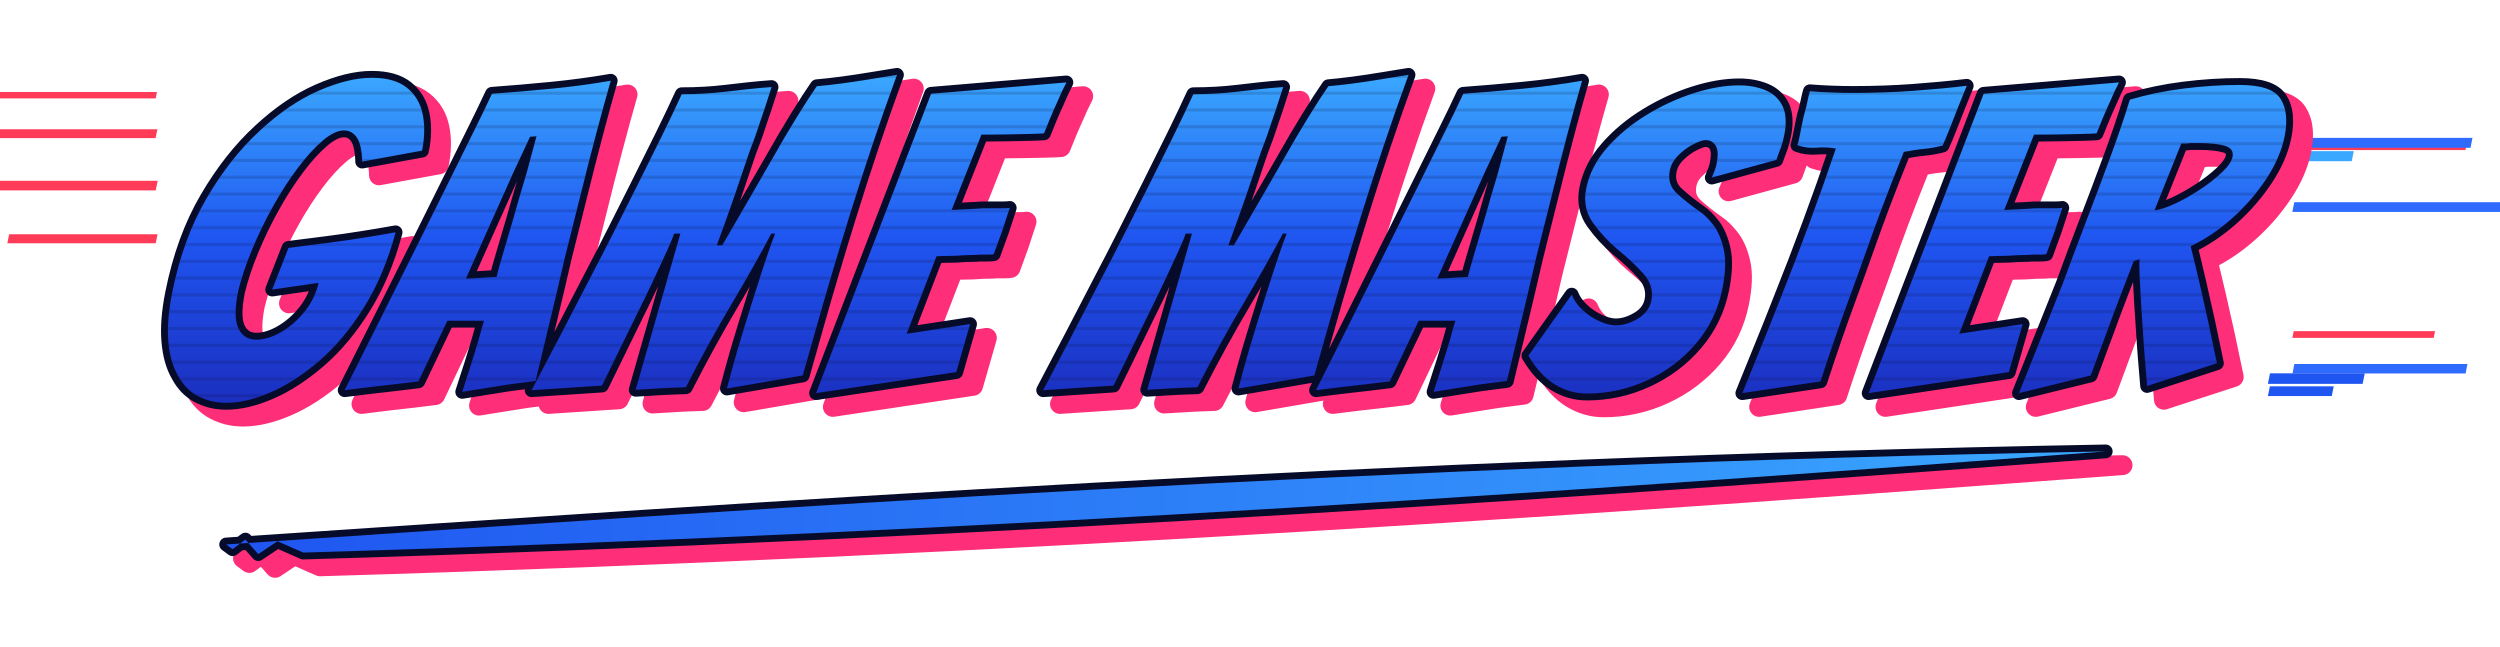
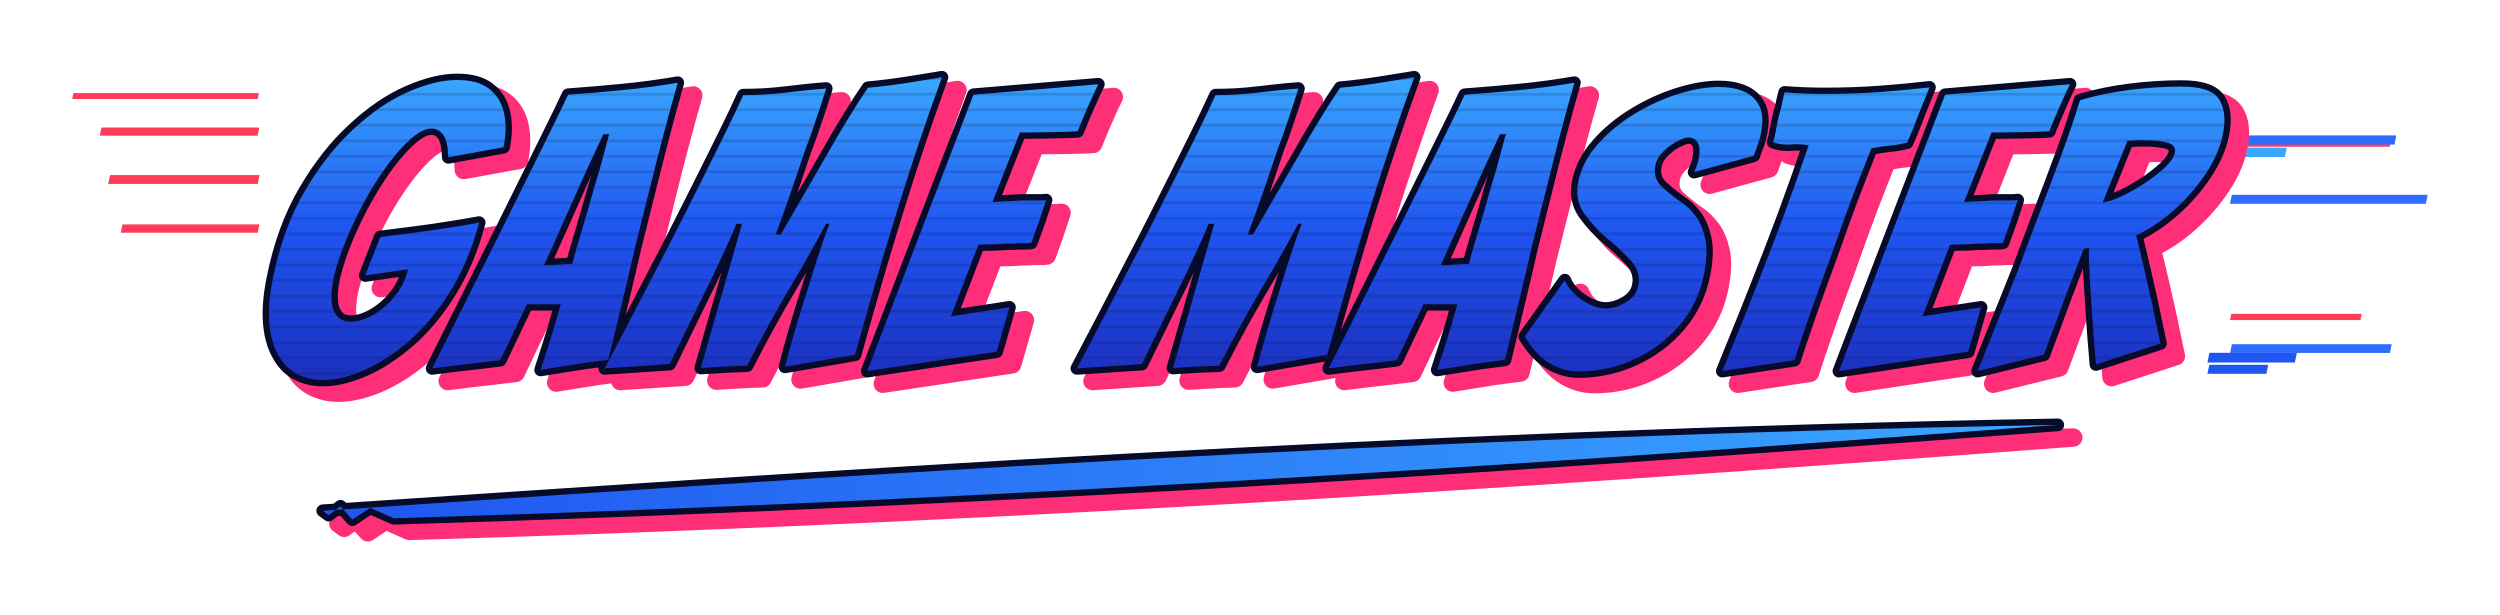
- <svg xmlns="http://www.w3.org/2000/svg" viewBox="22 -17 1636 423" role="img" aria-label="GameMaster">
+ <svg xmlns="http://www.w3.org/2000/svg" viewBox="-58.8 -22.8 1772.3 435.9" role="img" aria-label="GameMaster">
  <defs>
    <linearGradient id="ghcl0" gradientUnits="userSpaceOnUse" x1="0" y1="32" x2="0" y2="247">
      <stop offset="0" stop-color="#3aa8ff" />
      <stop offset=".5" stop-color="#1f55f0" />
      <stop offset="1" stop-color="#1b2fc0" />
    </linearGradient>
    <linearGradient id="gshcl" x1="0" x2="1">
      <stop offset="0" stop-color="#1f55f0" />
      <stop offset="1" stop-color="#3aa8ff" />
    </linearGradient>
    <clipPath id="chcl">
      <path d="M170.12 246.613Q159.925 246.613 151.577 242.204Q143.229 237.796 138.434 228.703Q133.31 219.887 132.152 206.386Q130.995 192.885 134.632 174.7Q141.741 139.157 157.225 112.707Q172.71 86.256 191.942 68.622Q210.898 50.989 230.378 42.447Q249.857 33.906 265.287 33.906Q280.165 33.906 288.238 40.381Q296.311 46.856 298.571 57.601Q300.83 68.347 298.185 81.572L259.005 88.736Q258.729 77.715 255.533 73.031Q252.337 68.347 247.102 68.347Q241.041 68.347 233.243 74.959Q225.446 81.572 217.015 92.731Q208.583 103.89 200.869 117.666Q193.154 131.442 187.065 146.045Q180.976 160.648 177.835 173.598Q174.418 190.681 178.055 197.982Q181.692 205.284 189.682 205.284Q197.397 205.284 205.966 200.324Q214.535 195.365 221.313 186.961Q228.091 178.558 230.46 168.088L200.097 172.496L210.788 145.219L236.797 141.912Q247.543 140.535 259.639 138.606Q271.734 136.677 280.882 135.024Q273.332 163.128 260.162 184.206Q246.992 205.284 231.011 219.06Q215.031 232.836 199.188 239.724Q183.345 246.613 170.12 246.613Z M324.47 239.449Q325.958 234.765 327.391 230.357Q328.823 225.948 330.256 221.54L334.995 206.11Q336.042 202.253 336.979 198.947Q337.916 195.64 338.742 192.885H314.771L295.815 232.561Q289.588 233.387 281.13 234.352Q272.671 235.316 265.342 236.143Q260.823 236.694 256.442 237.245Q252.062 237.796 247.543 238.347L283.747 166.159Q290.194 153.209 298.46 136.677Q306.726 120.146 315.295 102.788Q323.864 85.429 331.468 70.138Q339.073 54.846 343.922 44.376Q362.934 42.998 382.744 41.07Q402.554 39.141 421.676 35.835Q417.212 51.264 412.088 70.689Q406.963 90.113 401.865 110.778Q396.768 131.442 391.643 151.556Q387.29 170.567 382.413 190.818Q377.536 211.07 372.467 232.285Q368.224 232.836 363.981 233.387Q359.737 233.938 355.494 234.489Q348.386 235.592 339.844 236.969Q331.303 238.347 324.47 239.449ZM326.895 165.332Q328.548 165.332 333.149 165.057Q337.75 164.781 341.938 164.506Q346.126 164.23 346.953 164.23Q347.669 160.648 350.976 149.627Q354.282 138.606 357.809 126.483Q359.793 119.319 361.997 111.742Q364.201 104.165 366.626 96.175L373.073 72.204L368.885 72.48L357.809 96.175Z M369.877 238.347Q389.384 201.426 407.404 166.434Q414.953 152.107 423.164 135.851Q431.374 119.595 439.613 103.201Q447.851 86.807 455.29 71.653Q462.729 56.499 468.13 44.652Q483.284 44.652 497.115 42.998Q504.169 42.172 511.635 41.345Q519.102 40.519 526.927 39.968L522.574 53.468Q521.251 57.326 519.901 61.321Q518.551 65.316 517.173 69.449Q515.796 73.582 514.115 77.853Q512.434 82.123 511.002 86.532Q508.191 95.073 502.929 110.365Q497.666 125.656 491.053 143.566H494.635Q506.814 122.626 514.831 108.712Q522.849 94.797 527.919 85.981Q535.193 73.031 543.348 59.806Q551.504 46.58 556.519 39.417Q563.241 38.865 572.72 37.626Q582.198 36.386 592.034 34.733Q601.87 33.079 608.979 31.977Q600.493 55.122 592.613 78.679Q584.733 102.237 578.12 123.59Q571.507 144.943 566.438 162.026Q561.368 179.109 556.656 195.778Q551.945 212.447 547.316 228.703L497.666 237.245Q497.776 236.694 500.972 224.846Q504.169 212.998 509.624 195.365Q515.079 177.731 520.177 161.888Q525.274 146.045 529.241 135.851H526.762Q515.686 156.791 500.945 181.588Q486.204 206.386 470.83 236.418Q461.131 236.694 454.16 237.107Q447.19 237.52 437.987 238.071L467.248 135.851H463.115Q462.233 138.882 458.293 147.561Q454.353 156.24 449.091 167.399Q443.828 178.558 438.318 189.579Q417.267 232.836 415.945 235.316Z M556.023 240.276 631.297 44.376 719.851 36.937Q716.71 42.998 714.065 49.335Q711.64 54.571 709.271 60.219Q706.901 65.867 705.193 70.276Q701.556 70.551 694.916 70.689Q688.276 70.827 681.36 70.964Q674.444 71.102 669.485 71.102Q664.525 71.102 664.25 71.102L644.742 120.421L660.888 119.595Q663.974 119.319 667.143 119.319Q670.311 119.319 673.342 119.319Q676.373 119.319 678.853 119.319Q681.332 119.319 682.765 119.044Q681.442 122.901 680.285 126.621Q679.128 130.34 677.806 134.198L672.295 149.352Q670.862 149.627 668.658 149.627Q666.454 149.627 663.423 149.627Q660.337 149.903 657.031 149.903Q653.724 149.903 650.639 150.178Q647.002 150.454 643.144 150.454Q639.287 150.454 634.823 150.729L615.316 201.426L656.81 195.089L647.773 226.499Z  M704.642 238.347Q724.149 201.426 742.169 166.434Q749.718 152.107 757.929 135.851Q766.139 119.595 774.378 103.201Q782.616 86.807 790.055 71.653Q797.494 56.499 802.895 44.652Q818.049 44.652 831.88 42.998Q838.934 42.172 846.4 41.345Q853.867 40.519 861.692 39.968L857.339 53.468Q856.016 57.326 854.666 61.321Q853.316 65.316 851.938 69.449Q850.561 73.582 848.88 77.853Q847.199 82.123 845.767 86.532Q842.956 95.073 837.694 110.365Q832.431 125.656 825.818 143.566H829.4Q841.579 122.626 849.596 108.712Q857.614 94.797 862.684 85.981Q869.958 73.031 878.113 59.806Q886.269 46.58 891.284 39.417Q898.006 38.865 907.485 37.626Q916.963 36.386 926.799 34.733Q936.635 33.079 943.744 31.977Q935.258 55.122 927.378 78.679Q919.498 102.237 912.885 123.59Q906.272 144.943 901.203 162.026Q896.133 179.109 891.421 195.778Q886.71 212.447 882.081 228.703L832.431 237.245Q832.541 236.694 835.737 224.846Q838.934 212.998 844.389 195.365Q849.844 177.731 854.942 161.888Q860.039 146.045 864.006 135.851H861.527Q850.451 156.791 835.71 181.588Q820.969 206.386 805.595 236.418Q795.896 236.694 788.925 237.107Q781.955 237.52 772.752 238.071L802.013 135.851H797.88Q796.998 138.882 793.058 147.561Q789.118 156.24 783.856 167.399Q778.593 178.558 773.083 189.579Q752.032 232.836 750.71 235.316Z M960.11 239.449Q961.598 234.765 963.031 230.357Q964.464 225.948 965.896 221.54L970.635 206.11Q971.682 202.253 972.619 198.947Q973.556 195.64 974.382 192.885H950.412L931.455 232.561Q925.229 233.387 916.77 234.352Q908.311 235.316 900.982 236.143Q896.464 236.694 892.083 237.245Q887.702 237.796 883.183 238.347L919.387 166.159Q925.835 153.209 934.1 136.677Q942.366 120.146 950.935 102.788Q959.504 85.429 967.109 70.138Q974.713 54.846 979.562 44.376Q998.574 42.998 1018.384 41.07Q1038.194 39.141 1057.316 35.835Q1052.853 51.264 1047.728 70.689Q1042.603 90.113 1037.506 110.778Q1032.408 131.442 1027.284 151.556Q1022.93 170.567 1018.053 190.818Q1013.177 211.07 1008.107 232.285Q1003.864 232.836 999.621 233.387Q995.378 233.938 991.135 234.489Q984.026 235.592 975.485 236.969Q966.943 238.347 960.11 239.449ZM962.535 165.332Q964.188 165.332 968.789 165.057Q973.391 164.781 977.579 164.506Q981.767 164.23 982.593 164.23Q983.31 160.648 986.616 149.627Q989.922 138.606 993.449 126.483Q995.433 119.319 997.637 111.742Q999.841 104.165 1002.266 96.175L1008.713 72.204L1004.525 72.48L993.449 96.175Z M1060.457 240.551Q1049.436 240.551 1039.6 234.627Q1029.763 228.703 1022.159 215.754L1050.538 175.802Q1052.522 181.037 1057.509 185.721Q1062.496 190.405 1068.558 193.16Q1074.619 195.916 1079.303 195.916Q1086.467 195.916 1093.823 191.507Q1101.18 187.099 1102.668 179.66Q1104.596 170.016 1097.378 162.026Q1090.159 154.036 1080.681 146.321Q1071.478 138.606 1064.48 128.825Q1057.481 119.044 1060.016 106.37Q1062.882 92.042 1073.6 79.781Q1084.318 67.52 1099.389 58.29Q1114.46 49.06 1130.496 43.963Q1146.532 38.865 1160.032 38.865Q1169.676 38.865 1177.308 42.034Q1184.94 45.203 1188.467 52.366Q1191.994 59.53 1189.569 71.653Q1189.183 73.582 1188.66 75.511Q1188.136 77.439 1187.475 79.368Q1186.814 81.297 1185.987 83.363Q1185.16 85.429 1184.444 87.634L1142.178 99.206Q1143.17 97.002 1144.024 94.797Q1144.878 92.593 1145.319 90.389Q1146.972 82.123 1144.823 78.404Q1142.674 74.684 1137.99 74.684Q1135.511 74.684 1130.303 77.301Q1125.096 79.919 1120.467 84.465Q1115.838 89.011 1114.736 94.522Q1112.917 103.614 1119.31 109.538Q1125.702 115.462 1134.408 121.524Q1138.541 124.279 1143.143 130.203Q1147.744 136.126 1150.003 146.183Q1152.263 156.24 1149.122 171.945Q1145.044 192.334 1131.901 207.763Q1118.759 223.193 1099.94 231.872Q1081.122 240.551 1060.457 240.551Z M1162.182 240.276Q1168.243 225.122 1174.415 210.105Q1180.587 195.089 1186.263 180.486Q1207.203 128.136 1223.404 80.194Q1220.483 79.643 1217.204 79.506Q1213.925 79.368 1210.84 79.643Q1204.117 80.194 1198.22 77.99Q1198.937 75.786 1199.46 73.169Q1199.984 70.551 1200.535 67.796Q1201.141 64.765 1201.72 61.872Q1202.298 58.979 1203.125 56.224Q1204.006 53.193 1204.695 49.749Q1205.384 46.305 1206.376 42.723Q1213.429 43.274 1220.538 43.549Q1227.647 43.825 1234.81 43.825Q1255.199 43.825 1274.073 42.447Q1292.947 41.07 1309.037 39.141L1303.031 54.019L1297.961 66.969Q1295.151 74.133 1293.222 78.266Q1290.026 79.092 1286.885 79.643Q1283.744 80.194 1280.658 80.47Q1277.572 80.746 1274.293 81.297Q1271.015 81.848 1267.874 82.399Q1259.663 102.788 1254.07 117.666Q1248.476 132.545 1243.682 146.183Q1238.888 159.822 1232.882 176.078Q1222.632 203.906 1213.319 232.561Z M1244.84 240.276 1320.113 44.376 1408.668 36.937Q1405.527 42.998 1402.882 49.335Q1400.457 54.571 1398.088 60.219Q1395.718 65.867 1394.01 70.276Q1390.373 70.551 1383.733 70.689Q1377.092 70.827 1370.177 70.964Q1363.261 71.102 1358.301 71.102Q1353.342 71.102 1353.066 71.102L1333.559 120.421L1349.705 119.595Q1352.791 119.319 1355.959 119.319Q1359.128 119.319 1362.159 119.319Q1365.19 119.319 1367.669 119.319Q1370.149 119.319 1371.582 119.044Q1370.259 122.901 1369.102 126.621Q1367.945 130.34 1366.622 134.198L1361.112 149.352Q1359.679 149.627 1357.475 149.627Q1355.271 149.627 1352.24 149.627Q1349.154 149.903 1345.848 149.903Q1342.541 149.903 1339.455 150.178Q1335.818 150.454 1331.961 150.454Q1328.104 150.454 1323.64 150.729L1304.133 201.426L1345.627 195.089L1336.59 226.499Z M1343.203 240.276 1371.857 168.639Q1379.131 148.801 1387.177 127.861Q1395.222 106.921 1402.744 86.532Q1410.266 66.143 1415.776 48.233Q1432.473 43.274 1451.126 40.932Q1469.78 38.59 1487.689 38.59Q1508.629 38.59 1514.387 47.682Q1520.146 56.775 1517.06 72.204Q1514.25 86.256 1504.799 100.446Q1495.348 114.635 1482.454 126.07Q1469.559 137.504 1455.562 144.117Q1458.318 155.138 1461.348 168.225Q1464.379 181.313 1466.969 193.16Q1468.347 200.049 1469.862 206.937Q1471.378 213.825 1472.755 220.713L1427.073 235.592Q1426.246 225.948 1425.53 217.131Q1424.814 208.314 1424.318 199.773Q1423.601 189.579 1423.023 180.073Q1422.444 170.567 1422.141 163.128Q1421.838 155.689 1422.169 152.658L1418.366 153.76Q1414.95 162.577 1410.073 175.251Q1405.196 187.925 1400.898 199.773L1390.152 228.703ZM1431.867 120.697Q1436.937 120.146 1444.982 116.426Q1453.028 112.707 1461.431 107.196Q1469.835 101.686 1475.951 95.9Q1482.068 90.113 1482.95 85.705Q1484.052 80.194 1477.935 78.404Q1471.818 76.613 1461.348 76.613H1455.287Q1453.579 76.888 1452.201 76.888Q1450.823 76.888 1449.446 76.888Z" />
    </clipPath>
  </defs>
  <path d="M1523.4 221.2h113.3l-1.2 6.2h-113.3z" fill="#2f6bff" />
  <path d="M1523.6 73.8h113.3l-1.5 7.4h-113.3z" fill="#ff3b57" />
  <path d="M1523.4 73.2h116.6l-1.3 6.5h-116.6z" fill="#2f6bff" />
  <path d="M1523.0 199.7h92.5l-0.9 4.4h-92.5z" fill="#ff3b57" />
  <path d="M1523.4 115.3h138.8l-1.3 6.4h-138.8z" fill="#2f6bff" />
  <path d="M13.1 67.6h111.9l-1.2 5.8h-111.9z" fill="#ff3b57" />
  <path d="M-6.8 43.2h131.5l-0.8 4.2h-131.5z" fill="#ff3b57" />
  <path d="M19.2 101.3h106.0l-1.3 6.3h-106.0z" fill="#ff3b57" />
  <path d="M28.0 136.3h97.1l-1.2 5.9h-97.1z" fill="#ff3b57" />
  <path d="M1507.4 235.8h41.8l-1.3 6.4h-41.8z" fill="#1f55f0" />
  <path d="M1507.5 81.9h54.8l-1.3 6.6h-54.8z" fill="#3aa8ff" />
  <path d="M1507.7 57.4h19.5l-1.6 7.8h-19.5z" fill="#1f55f0" />
  <path d="M1507.5 227.3h62.0l-1.4 6.9h-62.0z" fill="#1f55f0" />
  <g fill="#ff2e78" stroke="#ff2e78" stroke-width="13" stroke-linejoin="round" transform="translate(11 9)">
    <path d="M170.12 246.613Q159.925 246.613 151.577 242.204Q143.229 237.796 138.434 228.703Q133.31 219.887 132.152 206.386Q130.995 192.885 134.632 174.7Q141.741 139.157 157.225 112.707Q172.71 86.256 191.942 68.622Q210.898 50.989 230.378 42.447Q249.857 33.906 265.287 33.906Q280.165 33.906 288.238 40.381Q296.311 46.856 298.571 57.601Q300.83 68.347 298.185 81.572L259.005 88.736Q258.729 77.715 255.533 73.031Q252.337 68.347 247.102 68.347Q241.041 68.347 233.243 74.959Q225.446 81.572 217.015 92.731Q208.583 103.89 200.869 117.666Q193.154 131.442 187.065 146.045Q180.976 160.648 177.835 173.598Q174.418 190.681 178.055 197.982Q181.692 205.284 189.682 205.284Q197.397 205.284 205.966 200.324Q214.535 195.365 221.313 186.961Q228.091 178.558 230.46 168.088L200.097 172.496L210.788 145.219L236.797 141.912Q247.543 140.535 259.639 138.606Q271.734 136.677 280.882 135.024Q273.332 163.128 260.162 184.206Q246.992 205.284 231.011 219.06Q215.031 232.836 199.188 239.724Q183.345 246.613 170.12 246.613Z M324.47 239.449Q325.958 234.765 327.391 230.357Q328.823 225.948 330.256 221.54L334.995 206.11Q336.042 202.253 336.979 198.947Q337.916 195.64 338.742 192.885H314.771L295.815 232.561Q289.588 233.387 281.13 234.352Q272.671 235.316 265.342 236.143Q260.823 236.694 256.442 237.245Q252.062 237.796 247.543 238.347L283.747 166.159Q290.194 153.209 298.46 136.677Q306.726 120.146 315.295 102.788Q323.864 85.429 331.468 70.138Q339.073 54.846 343.922 44.376Q362.934 42.998 382.744 41.07Q402.554 39.141 421.676 35.835Q417.212 51.264 412.088 70.689Q406.963 90.113 401.865 110.778Q396.768 131.442 391.643 151.556Q387.29 170.567 382.413 190.818Q377.536 211.07 372.467 232.285Q368.224 232.836 363.981 233.387Q359.737 233.938 355.494 234.489Q348.386 235.592 339.844 236.969Q331.303 238.347 324.47 239.449ZM326.895 165.332Q328.548 165.332 333.149 165.057Q337.75 164.781 341.938 164.506Q346.126 164.23 346.953 164.23Q347.669 160.648 350.976 149.627Q354.282 138.606 357.809 126.483Q359.793 119.319 361.997 111.742Q364.201 104.165 366.626 96.175L373.073 72.204L368.885 72.48L357.809 96.175Z M369.877 238.347Q389.384 201.426 407.404 166.434Q414.953 152.107 423.164 135.851Q431.374 119.595 439.613 103.201Q447.851 86.807 455.29 71.653Q462.729 56.499 468.13 44.652Q483.284 44.652 497.115 42.998Q504.169 42.172 511.635 41.345Q519.102 40.519 526.927 39.968L522.574 53.468Q521.251 57.326 519.901 61.321Q518.551 65.316 517.173 69.449Q515.796 73.582 514.115 77.853Q512.434 82.123 511.002 86.532Q508.191 95.073 502.929 110.365Q497.666 125.656 491.053 143.566H494.635Q506.814 122.626 514.831 108.712Q522.849 94.797 527.919 85.981Q535.193 73.031 543.348 59.806Q551.504 46.58 556.519 39.417Q563.241 38.865 572.72 37.626Q582.198 36.386 592.034 34.733Q601.87 33.079 608.979 31.977Q600.493 55.122 592.613 78.679Q584.733 102.237 578.12 123.59Q571.507 144.943 566.438 162.026Q561.368 179.109 556.656 195.778Q551.945 212.447 547.316 228.703L497.666 237.245Q497.776 236.694 500.972 224.846Q504.169 212.998 509.624 195.365Q515.079 177.731 520.177 161.888Q525.274 146.045 529.241 135.851H526.762Q515.686 156.791 500.945 181.588Q486.204 206.386 470.83 236.418Q461.131 236.694 454.16 237.107Q447.19 237.52 437.987 238.071L467.248 135.851H463.115Q462.233 138.882 458.293 147.561Q454.353 156.24 449.091 167.399Q443.828 178.558 438.318 189.579Q417.267 232.836 415.945 235.316Z M556.023 240.276 631.297 44.376 719.851 36.937Q716.71 42.998 714.065 49.335Q711.64 54.571 709.271 60.219Q706.901 65.867 705.193 70.276Q701.556 70.551 694.916 70.689Q688.276 70.827 681.36 70.964Q674.444 71.102 669.485 71.102Q664.525 71.102 664.25 71.102L644.742 120.421L660.888 119.595Q663.974 119.319 667.143 119.319Q670.311 119.319 673.342 119.319Q676.373 119.319 678.853 119.319Q681.332 119.319 682.765 119.044Q681.442 122.901 680.285 126.621Q679.128 130.34 677.806 134.198L672.295 149.352Q670.862 149.627 668.658 149.627Q666.454 149.627 663.423 149.627Q660.337 149.903 657.031 149.903Q653.724 149.903 650.639 150.178Q647.002 150.454 643.144 150.454Q639.287 150.454 634.823 150.729L615.316 201.426L656.81 195.089L647.773 226.499Z  M704.642 238.347Q724.149 201.426 742.169 166.434Q749.718 152.107 757.929 135.851Q766.139 119.595 774.378 103.201Q782.616 86.807 790.055 71.653Q797.494 56.499 802.895 44.652Q818.049 44.652 831.88 42.998Q838.934 42.172 846.4 41.345Q853.867 40.519 861.692 39.968L857.339 53.468Q856.016 57.326 854.666 61.321Q853.316 65.316 851.938 69.449Q850.561 73.582 848.88 77.853Q847.199 82.123 845.767 86.532Q842.956 95.073 837.694 110.365Q832.431 125.656 825.818 143.566H829.4Q841.579 122.626 849.596 108.712Q857.614 94.797 862.684 85.981Q869.958 73.031 878.113 59.806Q886.269 46.58 891.284 39.417Q898.006 38.865 907.485 37.626Q916.963 36.386 926.799 34.733Q936.635 33.079 943.744 31.977Q935.258 55.122 927.378 78.679Q919.498 102.237 912.885 123.59Q906.272 144.943 901.203 162.026Q896.133 179.109 891.421 195.778Q886.71 212.447 882.081 228.703L832.431 237.245Q832.541 236.694 835.737 224.846Q838.934 212.998 844.389 195.365Q849.844 177.731 854.942 161.888Q860.039 146.045 864.006 135.851H861.527Q850.451 156.791 835.71 181.588Q820.969 206.386 805.595 236.418Q795.896 236.694 788.925 237.107Q781.955 237.52 772.752 238.071L802.013 135.851H797.88Q796.998 138.882 793.058 147.561Q789.118 156.24 783.856 167.399Q778.593 178.558 773.083 189.579Q752.032 232.836 750.71 235.316Z M960.11 239.449Q961.598 234.765 963.031 230.357Q964.464 225.948 965.896 221.54L970.635 206.11Q971.682 202.253 972.619 198.947Q973.556 195.64 974.382 192.885H950.412L931.455 232.561Q925.229 233.387 916.77 234.352Q908.311 235.316 900.982 236.143Q896.464 236.694 892.083 237.245Q887.702 237.796 883.183 238.347L919.387 166.159Q925.835 153.209 934.1 136.677Q942.366 120.146 950.935 102.788Q959.504 85.429 967.109 70.138Q974.713 54.846 979.562 44.376Q998.574 42.998 1018.384 41.07Q1038.194 39.141 1057.316 35.835Q1052.853 51.264 1047.728 70.689Q1042.603 90.113 1037.506 110.778Q1032.408 131.442 1027.284 151.556Q1022.93 170.567 1018.053 190.818Q1013.177 211.07 1008.107 232.285Q1003.864 232.836 999.621 233.387Q995.378 233.938 991.135 234.489Q984.026 235.592 975.485 236.969Q966.943 238.347 960.11 239.449ZM962.535 165.332Q964.188 165.332 968.789 165.057Q973.391 164.781 977.579 164.506Q981.767 164.23 982.593 164.23Q983.31 160.648 986.616 149.627Q989.922 138.606 993.449 126.483Q995.433 119.319 997.637 111.742Q999.841 104.165 1002.266 96.175L1008.713 72.204L1004.525 72.48L993.449 96.175Z M1060.457 240.551Q1049.436 240.551 1039.6 234.627Q1029.763 228.703 1022.159 215.754L1050.538 175.802Q1052.522 181.037 1057.509 185.721Q1062.496 190.405 1068.558 193.16Q1074.619 195.916 1079.303 195.916Q1086.467 195.916 1093.823 191.507Q1101.18 187.099 1102.668 179.66Q1104.596 170.016 1097.378 162.026Q1090.159 154.036 1080.681 146.321Q1071.478 138.606 1064.48 128.825Q1057.481 119.044 1060.016 106.37Q1062.882 92.042 1073.6 79.781Q1084.318 67.52 1099.389 58.29Q1114.46 49.06 1130.496 43.963Q1146.532 38.865 1160.032 38.865Q1169.676 38.865 1177.308 42.034Q1184.94 45.203 1188.467 52.366Q1191.994 59.53 1189.569 71.653Q1189.183 73.582 1188.66 75.511Q1188.136 77.439 1187.475 79.368Q1186.814 81.297 1185.987 83.363Q1185.16 85.429 1184.444 87.634L1142.178 99.206Q1143.17 97.002 1144.024 94.797Q1144.878 92.593 1145.319 90.389Q1146.972 82.123 1144.823 78.404Q1142.674 74.684 1137.99 74.684Q1135.511 74.684 1130.303 77.301Q1125.096 79.919 1120.467 84.465Q1115.838 89.011 1114.736 94.522Q1112.917 103.614 1119.31 109.538Q1125.702 115.462 1134.408 121.524Q1138.541 124.279 1143.143 130.203Q1147.744 136.126 1150.003 146.183Q1152.263 156.24 1149.122 171.945Q1145.044 192.334 1131.901 207.763Q1118.759 223.193 1099.94 231.872Q1081.122 240.551 1060.457 240.551Z M1162.182 240.276Q1168.243 225.122 1174.415 210.105Q1180.587 195.089 1186.263 180.486Q1207.203 128.136 1223.404 80.194Q1220.483 79.643 1217.204 79.506Q1213.925 79.368 1210.84 79.643Q1204.117 80.194 1198.22 77.99Q1198.937 75.786 1199.46 73.169Q1199.984 70.551 1200.535 67.796Q1201.141 64.765 1201.72 61.872Q1202.298 58.979 1203.125 56.224Q1204.006 53.193 1204.695 49.749Q1205.384 46.305 1206.376 42.723Q1213.429 43.274 1220.538 43.549Q1227.647 43.825 1234.81 43.825Q1255.199 43.825 1274.073 42.447Q1292.947 41.07 1309.037 39.141L1303.031 54.019L1297.961 66.969Q1295.151 74.133 1293.222 78.266Q1290.026 79.092 1286.885 79.643Q1283.744 80.194 1280.658 80.47Q1277.572 80.746 1274.293 81.297Q1271.015 81.848 1267.874 82.399Q1259.663 102.788 1254.07 117.666Q1248.476 132.545 1243.682 146.183Q1238.888 159.822 1232.882 176.078Q1222.632 203.906 1213.319 232.561Z M1244.84 240.276 1320.113 44.376 1408.668 36.937Q1405.527 42.998 1402.882 49.335Q1400.457 54.571 1398.088 60.219Q1395.718 65.867 1394.01 70.276Q1390.373 70.551 1383.733 70.689Q1377.092 70.827 1370.177 70.964Q1363.261 71.102 1358.301 71.102Q1353.342 71.102 1353.066 71.102L1333.559 120.421L1349.705 119.595Q1352.791 119.319 1355.959 119.319Q1359.128 119.319 1362.159 119.319Q1365.19 119.319 1367.669 119.319Q1370.149 119.319 1371.582 119.044Q1370.259 122.901 1369.102 126.621Q1367.945 130.34 1366.622 134.198L1361.112 149.352Q1359.679 149.627 1357.475 149.627Q1355.271 149.627 1352.24 149.627Q1349.154 149.903 1345.848 149.903Q1342.541 149.903 1339.455 150.178Q1335.818 150.454 1331.961 150.454Q1328.104 150.454 1323.64 150.729L1304.133 201.426L1345.627 195.089L1336.59 226.499Z M1343.203 240.276 1371.857 168.639Q1379.131 148.801 1387.177 127.861Q1395.222 106.921 1402.744 86.532Q1410.266 66.143 1415.776 48.233Q1432.473 43.274 1451.126 40.932Q1469.78 38.59 1487.689 38.59Q1508.629 38.59 1514.387 47.682Q1520.146 56.775 1517.06 72.204Q1514.25 86.256 1504.799 100.446Q1495.348 114.635 1482.454 126.07Q1469.559 137.504 1455.562 144.117Q1458.318 155.138 1461.348 168.225Q1464.379 181.313 1466.969 193.16Q1468.347 200.049 1469.862 206.937Q1471.378 213.825 1472.755 220.713L1427.073 235.592Q1426.246 225.948 1425.53 217.131Q1424.814 208.314 1424.318 199.773Q1423.601 189.579 1423.023 180.073Q1422.444 170.567 1422.141 163.128Q1421.838 155.689 1422.169 152.658L1418.366 153.76Q1414.95 162.577 1410.073 175.251Q1405.196 187.925 1400.898 199.773L1390.152 228.703ZM1431.867 120.697Q1436.937 120.146 1444.982 116.426Q1453.028 112.707 1461.431 107.196Q1469.835 101.686 1475.951 95.9Q1482.068 90.113 1482.95 85.705Q1484.052 80.194 1477.935 78.404Q1471.818 76.613 1461.348 76.613H1455.287Q1453.579 76.888 1452.201 76.888Q1450.823 76.888 1449.446 76.888Z" />
    <path d="M170 339.3 C514.4 316.2 932.6 286.8 1400 278.4 C1092.5 301.5 686.6 330.9 220.4 344.6 L203.6 337.2 L191.0 345.6 L182.6 336.1 L174.2 342.4Z" />
  </g>
  <g fill="#070b2a" stroke="#070b2a" stroke-width="9" stroke-linejoin="round">
    <path d="M170.12 246.613Q159.925 246.613 151.577 242.204Q143.229 237.796 138.434 228.703Q133.31 219.887 132.152 206.386Q130.995 192.885 134.632 174.7Q141.741 139.157 157.225 112.707Q172.71 86.256 191.942 68.622Q210.898 50.989 230.378 42.447Q249.857 33.906 265.287 33.906Q280.165 33.906 288.238 40.381Q296.311 46.856 298.571 57.601Q300.83 68.347 298.185 81.572L259.005 88.736Q258.729 77.715 255.533 73.031Q252.337 68.347 247.102 68.347Q241.041 68.347 233.243 74.959Q225.446 81.572 217.015 92.731Q208.583 103.89 200.869 117.666Q193.154 131.442 187.065 146.045Q180.976 160.648 177.835 173.598Q174.418 190.681 178.055 197.982Q181.692 205.284 189.682 205.284Q197.397 205.284 205.966 200.324Q214.535 195.365 221.313 186.961Q228.091 178.558 230.46 168.088L200.097 172.496L210.788 145.219L236.797 141.912Q247.543 140.535 259.639 138.606Q271.734 136.677 280.882 135.024Q273.332 163.128 260.162 184.206Q246.992 205.284 231.011 219.06Q215.031 232.836 199.188 239.724Q183.345 246.613 170.12 246.613Z M324.47 239.449Q325.958 234.765 327.391 230.357Q328.823 225.948 330.256 221.54L334.995 206.11Q336.042 202.253 336.979 198.947Q337.916 195.64 338.742 192.885H314.771L295.815 232.561Q289.588 233.387 281.13 234.352Q272.671 235.316 265.342 236.143Q260.823 236.694 256.442 237.245Q252.062 237.796 247.543 238.347L283.747 166.159Q290.194 153.209 298.46 136.677Q306.726 120.146 315.295 102.788Q323.864 85.429 331.468 70.138Q339.073 54.846 343.922 44.376Q362.934 42.998 382.744 41.07Q402.554 39.141 421.676 35.835Q417.212 51.264 412.088 70.689Q406.963 90.113 401.865 110.778Q396.768 131.442 391.643 151.556Q387.29 170.567 382.413 190.818Q377.536 211.07 372.467 232.285Q368.224 232.836 363.981 233.387Q359.737 233.938 355.494 234.489Q348.386 235.592 339.844 236.969Q331.303 238.347 324.47 239.449ZM326.895 165.332Q328.548 165.332 333.149 165.057Q337.75 164.781 341.938 164.506Q346.126 164.23 346.953 164.23Q347.669 160.648 350.976 149.627Q354.282 138.606 357.809 126.483Q359.793 119.319 361.997 111.742Q364.201 104.165 366.626 96.175L373.073 72.204L368.885 72.48L357.809 96.175Z M369.877 238.347Q389.384 201.426 407.404 166.434Q414.953 152.107 423.164 135.851Q431.374 119.595 439.613 103.201Q447.851 86.807 455.29 71.653Q462.729 56.499 468.13 44.652Q483.284 44.652 497.115 42.998Q504.169 42.172 511.635 41.345Q519.102 40.519 526.927 39.968L522.574 53.468Q521.251 57.326 519.901 61.321Q518.551 65.316 517.173 69.449Q515.796 73.582 514.115 77.853Q512.434 82.123 511.002 86.532Q508.191 95.073 502.929 110.365Q497.666 125.656 491.053 143.566H494.635Q506.814 122.626 514.831 108.712Q522.849 94.797 527.919 85.981Q535.193 73.031 543.348 59.806Q551.504 46.58 556.519 39.417Q563.241 38.865 572.72 37.626Q582.198 36.386 592.034 34.733Q601.87 33.079 608.979 31.977Q600.493 55.122 592.613 78.679Q584.733 102.237 578.12 123.59Q571.507 144.943 566.438 162.026Q561.368 179.109 556.656 195.778Q551.945 212.447 547.316 228.703L497.666 237.245Q497.776 236.694 500.972 224.846Q504.169 212.998 509.624 195.365Q515.079 177.731 520.177 161.888Q525.274 146.045 529.241 135.851H526.762Q515.686 156.791 500.945 181.588Q486.204 206.386 470.83 236.418Q461.131 236.694 454.16 237.107Q447.19 237.52 437.987 238.071L467.248 135.851H463.115Q462.233 138.882 458.293 147.561Q454.353 156.24 449.091 167.399Q443.828 178.558 438.318 189.579Q417.267 232.836 415.945 235.316Z M556.023 240.276 631.297 44.376 719.851 36.937Q716.71 42.998 714.065 49.335Q711.64 54.571 709.271 60.219Q706.901 65.867 705.193 70.276Q701.556 70.551 694.916 70.689Q688.276 70.827 681.36 70.964Q674.444 71.102 669.485 71.102Q664.525 71.102 664.25 71.102L644.742 120.421L660.888 119.595Q663.974 119.319 667.143 119.319Q670.311 119.319 673.342 119.319Q676.373 119.319 678.853 119.319Q681.332 119.319 682.765 119.044Q681.442 122.901 680.285 126.621Q679.128 130.34 677.806 134.198L672.295 149.352Q670.862 149.627 668.658 149.627Q666.454 149.627 663.423 149.627Q660.337 149.903 657.031 149.903Q653.724 149.903 650.639 150.178Q647.002 150.454 643.144 150.454Q639.287 150.454 634.823 150.729L615.316 201.426L656.81 195.089L647.773 226.499Z  M704.642 238.347Q724.149 201.426 742.169 166.434Q749.718 152.107 757.929 135.851Q766.139 119.595 774.378 103.201Q782.616 86.807 790.055 71.653Q797.494 56.499 802.895 44.652Q818.049 44.652 831.88 42.998Q838.934 42.172 846.4 41.345Q853.867 40.519 861.692 39.968L857.339 53.468Q856.016 57.326 854.666 61.321Q853.316 65.316 851.938 69.449Q850.561 73.582 848.88 77.853Q847.199 82.123 845.767 86.532Q842.956 95.073 837.694 110.365Q832.431 125.656 825.818 143.566H829.4Q841.579 122.626 849.596 108.712Q857.614 94.797 862.684 85.981Q869.958 73.031 878.113 59.806Q886.269 46.58 891.284 39.417Q898.006 38.865 907.485 37.626Q916.963 36.386 926.799 34.733Q936.635 33.079 943.744 31.977Q935.258 55.122 927.378 78.679Q919.498 102.237 912.885 123.59Q906.272 144.943 901.203 162.026Q896.133 179.109 891.421 195.778Q886.71 212.447 882.081 228.703L832.431 237.245Q832.541 236.694 835.737 224.846Q838.934 212.998 844.389 195.365Q849.844 177.731 854.942 161.888Q860.039 146.045 864.006 135.851H861.527Q850.451 156.791 835.71 181.588Q820.969 206.386 805.595 236.418Q795.896 236.694 788.925 237.107Q781.955 237.52 772.752 238.071L802.013 135.851H797.88Q796.998 138.882 793.058 147.561Q789.118 156.24 783.856 167.399Q778.593 178.558 773.083 189.579Q752.032 232.836 750.71 235.316Z M960.11 239.449Q961.598 234.765 963.031 230.357Q964.464 225.948 965.896 221.54L970.635 206.11Q971.682 202.253 972.619 198.947Q973.556 195.64 974.382 192.885H950.412L931.455 232.561Q925.229 233.387 916.77 234.352Q908.311 235.316 900.982 236.143Q896.464 236.694 892.083 237.245Q887.702 237.796 883.183 238.347L919.387 166.159Q925.835 153.209 934.1 136.677Q942.366 120.146 950.935 102.788Q959.504 85.429 967.109 70.138Q974.713 54.846 979.562 44.376Q998.574 42.998 1018.384 41.07Q1038.194 39.141 1057.316 35.835Q1052.853 51.264 1047.728 70.689Q1042.603 90.113 1037.506 110.778Q1032.408 131.442 1027.284 151.556Q1022.93 170.567 1018.053 190.818Q1013.177 211.07 1008.107 232.285Q1003.864 232.836 999.621 233.387Q995.378 233.938 991.135 234.489Q984.026 235.592 975.485 236.969Q966.943 238.347 960.11 239.449ZM962.535 165.332Q964.188 165.332 968.789 165.057Q973.391 164.781 977.579 164.506Q981.767 164.23 982.593 164.23Q983.31 160.648 986.616 149.627Q989.922 138.606 993.449 126.483Q995.433 119.319 997.637 111.742Q999.841 104.165 1002.266 96.175L1008.713 72.204L1004.525 72.48L993.449 96.175Z M1060.457 240.551Q1049.436 240.551 1039.6 234.627Q1029.763 228.703 1022.159 215.754L1050.538 175.802Q1052.522 181.037 1057.509 185.721Q1062.496 190.405 1068.558 193.16Q1074.619 195.916 1079.303 195.916Q1086.467 195.916 1093.823 191.507Q1101.18 187.099 1102.668 179.66Q1104.596 170.016 1097.378 162.026Q1090.159 154.036 1080.681 146.321Q1071.478 138.606 1064.48 128.825Q1057.481 119.044 1060.016 106.37Q1062.882 92.042 1073.6 79.781Q1084.318 67.52 1099.389 58.29Q1114.46 49.06 1130.496 43.963Q1146.532 38.865 1160.032 38.865Q1169.676 38.865 1177.308 42.034Q1184.94 45.203 1188.467 52.366Q1191.994 59.53 1189.569 71.653Q1189.183 73.582 1188.66 75.511Q1188.136 77.439 1187.475 79.368Q1186.814 81.297 1185.987 83.363Q1185.16 85.429 1184.444 87.634L1142.178 99.206Q1143.17 97.002 1144.024 94.797Q1144.878 92.593 1145.319 90.389Q1146.972 82.123 1144.823 78.404Q1142.674 74.684 1137.99 74.684Q1135.511 74.684 1130.303 77.301Q1125.096 79.919 1120.467 84.465Q1115.838 89.011 1114.736 94.522Q1112.917 103.614 1119.31 109.538Q1125.702 115.462 1134.408 121.524Q1138.541 124.279 1143.143 130.203Q1147.744 136.126 1150.003 146.183Q1152.263 156.24 1149.122 171.945Q1145.044 192.334 1131.901 207.763Q1118.759 223.193 1099.94 231.872Q1081.122 240.551 1060.457 240.551Z M1162.182 240.276Q1168.243 225.122 1174.415 210.105Q1180.587 195.089 1186.263 180.486Q1207.203 128.136 1223.404 80.194Q1220.483 79.643 1217.204 79.506Q1213.925 79.368 1210.84 79.643Q1204.117 80.194 1198.22 77.99Q1198.937 75.786 1199.46 73.169Q1199.984 70.551 1200.535 67.796Q1201.141 64.765 1201.72 61.872Q1202.298 58.979 1203.125 56.224Q1204.006 53.193 1204.695 49.749Q1205.384 46.305 1206.376 42.723Q1213.429 43.274 1220.538 43.549Q1227.647 43.825 1234.81 43.825Q1255.199 43.825 1274.073 42.447Q1292.947 41.07 1309.037 39.141L1303.031 54.019L1297.961 66.969Q1295.151 74.133 1293.222 78.266Q1290.026 79.092 1286.885 79.643Q1283.744 80.194 1280.658 80.47Q1277.572 80.746 1274.293 81.297Q1271.015 81.848 1267.874 82.399Q1259.663 102.788 1254.07 117.666Q1248.476 132.545 1243.682 146.183Q1238.888 159.822 1232.882 176.078Q1222.632 203.906 1213.319 232.561Z M1244.84 240.276 1320.113 44.376 1408.668 36.937Q1405.527 42.998 1402.882 49.335Q1400.457 54.571 1398.088 60.219Q1395.718 65.867 1394.01 70.276Q1390.373 70.551 1383.733 70.689Q1377.092 70.827 1370.177 70.964Q1363.261 71.102 1358.301 71.102Q1353.342 71.102 1353.066 71.102L1333.559 120.421L1349.705 119.595Q1352.791 119.319 1355.959 119.319Q1359.128 119.319 1362.159 119.319Q1365.19 119.319 1367.669 119.319Q1370.149 119.319 1371.582 119.044Q1370.259 122.901 1369.102 126.621Q1367.945 130.34 1366.622 134.198L1361.112 149.352Q1359.679 149.627 1357.475 149.627Q1355.271 149.627 1352.24 149.627Q1349.154 149.903 1345.848 149.903Q1342.541 149.903 1339.455 150.178Q1335.818 150.454 1331.961 150.454Q1328.104 150.454 1323.64 150.729L1304.133 201.426L1345.627 195.089L1336.59 226.499Z M1343.203 240.276 1371.857 168.639Q1379.131 148.801 1387.177 127.861Q1395.222 106.921 1402.744 86.532Q1410.266 66.143 1415.776 48.233Q1432.473 43.274 1451.126 40.932Q1469.78 38.59 1487.689 38.59Q1508.629 38.59 1514.387 47.682Q1520.146 56.775 1517.06 72.204Q1514.25 86.256 1504.799 100.446Q1495.348 114.635 1482.454 126.07Q1469.559 137.504 1455.562 144.117Q1458.318 155.138 1461.348 168.225Q1464.379 181.313 1466.969 193.16Q1468.347 200.049 1469.862 206.937Q1471.378 213.825 1472.755 220.713L1427.073 235.592Q1426.246 225.948 1425.53 217.131Q1424.814 208.314 1424.318 199.773Q1423.601 189.579 1423.023 180.073Q1422.444 170.567 1422.141 163.128Q1421.838 155.689 1422.169 152.658L1418.366 153.76Q1414.95 162.577 1410.073 175.251Q1405.196 187.925 1400.898 199.773L1390.152 228.703ZM1431.867 120.697Q1436.937 120.146 1444.982 116.426Q1453.028 112.707 1461.431 107.196Q1469.835 101.686 1475.951 95.9Q1482.068 90.113 1482.95 85.705Q1484.052 80.194 1477.935 78.404Q1471.818 76.613 1461.348 76.613H1455.287Q1453.579 76.888 1452.201 76.888Q1450.823 76.888 1449.446 76.888Z" />
    <path d="M170 339.3 C514.4 316.2 932.6 286.8 1400 278.4 C1092.5 301.5 686.6 330.9 220.4 344.6 L203.6 337.2 L191.0 345.6 L182.6 336.1 L174.2 342.4Z" />
  </g>
  <path d="M170.12 246.613Q159.925 246.613 151.577 242.204Q143.229 237.796 138.434 228.703Q133.31 219.887 132.152 206.386Q130.995 192.885 134.632 174.7Q141.741 139.157 157.225 112.707Q172.71 86.256 191.942 68.622Q210.898 50.989 230.378 42.447Q249.857 33.906 265.287 33.906Q280.165 33.906 288.238 40.381Q296.311 46.856 298.571 57.601Q300.83 68.347 298.185 81.572L259.005 88.736Q258.729 77.715 255.533 73.031Q252.337 68.347 247.102 68.347Q241.041 68.347 233.243 74.959Q225.446 81.572 217.015 92.731Q208.583 103.89 200.869 117.666Q193.154 131.442 187.065 146.045Q180.976 160.648 177.835 173.598Q174.418 190.681 178.055 197.982Q181.692 205.284 189.682 205.284Q197.397 205.284 205.966 200.324Q214.535 195.365 221.313 186.961Q228.091 178.558 230.46 168.088L200.097 172.496L210.788 145.219L236.797 141.912Q247.543 140.535 259.639 138.606Q271.734 136.677 280.882 135.024Q273.332 163.128 260.162 184.206Q246.992 205.284 231.011 219.06Q215.031 232.836 199.188 239.724Q183.345 246.613 170.12 246.613Z M324.47 239.449Q325.958 234.765 327.391 230.357Q328.823 225.948 330.256 221.54L334.995 206.11Q336.042 202.253 336.979 198.947Q337.916 195.64 338.742 192.885H314.771L295.815 232.561Q289.588 233.387 281.13 234.352Q272.671 235.316 265.342 236.143Q260.823 236.694 256.442 237.245Q252.062 237.796 247.543 238.347L283.747 166.159Q290.194 153.209 298.46 136.677Q306.726 120.146 315.295 102.788Q323.864 85.429 331.468 70.138Q339.073 54.846 343.922 44.376Q362.934 42.998 382.744 41.07Q402.554 39.141 421.676 35.835Q417.212 51.264 412.088 70.689Q406.963 90.113 401.865 110.778Q396.768 131.442 391.643 151.556Q387.29 170.567 382.413 190.818Q377.536 211.07 372.467 232.285Q368.224 232.836 363.981 233.387Q359.737 233.938 355.494 234.489Q348.386 235.592 339.844 236.969Q331.303 238.347 324.47 239.449ZM326.895 165.332Q328.548 165.332 333.149 165.057Q337.75 164.781 341.938 164.506Q346.126 164.23 346.953 164.23Q347.669 160.648 350.976 149.627Q354.282 138.606 357.809 126.483Q359.793 119.319 361.997 111.742Q364.201 104.165 366.626 96.175L373.073 72.204L368.885 72.48L357.809 96.175Z M369.877 238.347Q389.384 201.426 407.404 166.434Q414.953 152.107 423.164 135.851Q431.374 119.595 439.613 103.201Q447.851 86.807 455.29 71.653Q462.729 56.499 468.13 44.652Q483.284 44.652 497.115 42.998Q504.169 42.172 511.635 41.345Q519.102 40.519 526.927 39.968L522.574 53.468Q521.251 57.326 519.901 61.321Q518.551 65.316 517.173 69.449Q515.796 73.582 514.115 77.853Q512.434 82.123 511.002 86.532Q508.191 95.073 502.929 110.365Q497.666 125.656 491.053 143.566H494.635Q506.814 122.626 514.831 108.712Q522.849 94.797 527.919 85.981Q535.193 73.031 543.348 59.806Q551.504 46.58 556.519 39.417Q563.241 38.865 572.72 37.626Q582.198 36.386 592.034 34.733Q601.87 33.079 608.979 31.977Q600.493 55.122 592.613 78.679Q584.733 102.237 578.12 123.59Q571.507 144.943 566.438 162.026Q561.368 179.109 556.656 195.778Q551.945 212.447 547.316 228.703L497.666 237.245Q497.776 236.694 500.972 224.846Q504.169 212.998 509.624 195.365Q515.079 177.731 520.177 161.888Q525.274 146.045 529.241 135.851H526.762Q515.686 156.791 500.945 181.588Q486.204 206.386 470.83 236.418Q461.131 236.694 454.16 237.107Q447.19 237.52 437.987 238.071L467.248 135.851H463.115Q462.233 138.882 458.293 147.561Q454.353 156.24 449.091 167.399Q443.828 178.558 438.318 189.579Q417.267 232.836 415.945 235.316Z M556.023 240.276 631.297 44.376 719.851 36.937Q716.71 42.998 714.065 49.335Q711.64 54.571 709.271 60.219Q706.901 65.867 705.193 70.276Q701.556 70.551 694.916 70.689Q688.276 70.827 681.36 70.964Q674.444 71.102 669.485 71.102Q664.525 71.102 664.25 71.102L644.742 120.421L660.888 119.595Q663.974 119.319 667.143 119.319Q670.311 119.319 673.342 119.319Q676.373 119.319 678.853 119.319Q681.332 119.319 682.765 119.044Q681.442 122.901 680.285 126.621Q679.128 130.34 677.806 134.198L672.295 149.352Q670.862 149.627 668.658 149.627Q666.454 149.627 663.423 149.627Q660.337 149.903 657.031 149.903Q653.724 149.903 650.639 150.178Q647.002 150.454 643.144 150.454Q639.287 150.454 634.823 150.729L615.316 201.426L656.81 195.089L647.773 226.499Z  M704.642 238.347Q724.149 201.426 742.169 166.434Q749.718 152.107 757.929 135.851Q766.139 119.595 774.378 103.201Q782.616 86.807 790.055 71.653Q797.494 56.499 802.895 44.652Q818.049 44.652 831.88 42.998Q838.934 42.172 846.4 41.345Q853.867 40.519 861.692 39.968L857.339 53.468Q856.016 57.326 854.666 61.321Q853.316 65.316 851.938 69.449Q850.561 73.582 848.88 77.853Q847.199 82.123 845.767 86.532Q842.956 95.073 837.694 110.365Q832.431 125.656 825.818 143.566H829.4Q841.579 122.626 849.596 108.712Q857.614 94.797 862.684 85.981Q869.958 73.031 878.113 59.806Q886.269 46.58 891.284 39.417Q898.006 38.865 907.485 37.626Q916.963 36.386 926.799 34.733Q936.635 33.079 943.744 31.977Q935.258 55.122 927.378 78.679Q919.498 102.237 912.885 123.59Q906.272 144.943 901.203 162.026Q896.133 179.109 891.421 195.778Q886.71 212.447 882.081 228.703L832.431 237.245Q832.541 236.694 835.737 224.846Q838.934 212.998 844.389 195.365Q849.844 177.731 854.942 161.888Q860.039 146.045 864.006 135.851H861.527Q850.451 156.791 835.71 181.588Q820.969 206.386 805.595 236.418Q795.896 236.694 788.925 237.107Q781.955 237.52 772.752 238.071L802.013 135.851H797.88Q796.998 138.882 793.058 147.561Q789.118 156.24 783.856 167.399Q778.593 178.558 773.083 189.579Q752.032 232.836 750.71 235.316Z M960.11 239.449Q961.598 234.765 963.031 230.357Q964.464 225.948 965.896 221.54L970.635 206.11Q971.682 202.253 972.619 198.947Q973.556 195.64 974.382 192.885H950.412L931.455 232.561Q925.229 233.387 916.77 234.352Q908.311 235.316 900.982 236.143Q896.464 236.694 892.083 237.245Q887.702 237.796 883.183 238.347L919.387 166.159Q925.835 153.209 934.1 136.677Q942.366 120.146 950.935 102.788Q959.504 85.429 967.109 70.138Q974.713 54.846 979.562 44.376Q998.574 42.998 1018.384 41.07Q1038.194 39.141 1057.316 35.835Q1052.853 51.264 1047.728 70.689Q1042.603 90.113 1037.506 110.778Q1032.408 131.442 1027.284 151.556Q1022.93 170.567 1018.053 190.818Q1013.177 211.07 1008.107 232.285Q1003.864 232.836 999.621 233.387Q995.378 233.938 991.135 234.489Q984.026 235.592 975.485 236.969Q966.943 238.347 960.11 239.449ZM962.535 165.332Q964.188 165.332 968.789 165.057Q973.391 164.781 977.579 164.506Q981.767 164.23 982.593 164.23Q983.31 160.648 986.616 149.627Q989.922 138.606 993.449 126.483Q995.433 119.319 997.637 111.742Q999.841 104.165 1002.266 96.175L1008.713 72.204L1004.525 72.48L993.449 96.175Z M1060.457 240.551Q1049.436 240.551 1039.6 234.627Q1029.763 228.703 1022.159 215.754L1050.538 175.802Q1052.522 181.037 1057.509 185.721Q1062.496 190.405 1068.558 193.16Q1074.619 195.916 1079.303 195.916Q1086.467 195.916 1093.823 191.507Q1101.18 187.099 1102.668 179.66Q1104.596 170.016 1097.378 162.026Q1090.159 154.036 1080.681 146.321Q1071.478 138.606 1064.48 128.825Q1057.481 119.044 1060.016 106.37Q1062.882 92.042 1073.6 79.781Q1084.318 67.52 1099.389 58.29Q1114.46 49.06 1130.496 43.963Q1146.532 38.865 1160.032 38.865Q1169.676 38.865 1177.308 42.034Q1184.94 45.203 1188.467 52.366Q1191.994 59.53 1189.569 71.653Q1189.183 73.582 1188.66 75.511Q1188.136 77.439 1187.475 79.368Q1186.814 81.297 1185.987 83.363Q1185.16 85.429 1184.444 87.634L1142.178 99.206Q1143.17 97.002 1144.024 94.797Q1144.878 92.593 1145.319 90.389Q1146.972 82.123 1144.823 78.404Q1142.674 74.684 1137.99 74.684Q1135.511 74.684 1130.303 77.301Q1125.096 79.919 1120.467 84.465Q1115.838 89.011 1114.736 94.522Q1112.917 103.614 1119.31 109.538Q1125.702 115.462 1134.408 121.524Q1138.541 124.279 1143.143 130.203Q1147.744 136.126 1150.003 146.183Q1152.263 156.24 1149.122 171.945Q1145.044 192.334 1131.901 207.763Q1118.759 223.193 1099.94 231.872Q1081.122 240.551 1060.457 240.551Z M1162.182 240.276Q1168.243 225.122 1174.415 210.105Q1180.587 195.089 1186.263 180.486Q1207.203 128.136 1223.404 80.194Q1220.483 79.643 1217.204 79.506Q1213.925 79.368 1210.84 79.643Q1204.117 80.194 1198.22 77.99Q1198.937 75.786 1199.46 73.169Q1199.984 70.551 1200.535 67.796Q1201.141 64.765 1201.72 61.872Q1202.298 58.979 1203.125 56.224Q1204.006 53.193 1204.695 49.749Q1205.384 46.305 1206.376 42.723Q1213.429 43.274 1220.538 43.549Q1227.647 43.825 1234.81 43.825Q1255.199 43.825 1274.073 42.447Q1292.947 41.07 1309.037 39.141L1303.031 54.019L1297.961 66.969Q1295.151 74.133 1293.222 78.266Q1290.026 79.092 1286.885 79.643Q1283.744 80.194 1280.658 80.47Q1277.572 80.746 1274.293 81.297Q1271.015 81.848 1267.874 82.399Q1259.663 102.788 1254.07 117.666Q1248.476 132.545 1243.682 146.183Q1238.888 159.822 1232.882 176.078Q1222.632 203.906 1213.319 232.561Z M1244.84 240.276 1320.113 44.376 1408.668 36.937Q1405.527 42.998 1402.882 49.335Q1400.457 54.571 1398.088 60.219Q1395.718 65.867 1394.01 70.276Q1390.373 70.551 1383.733 70.689Q1377.092 70.827 1370.177 70.964Q1363.261 71.102 1358.301 71.102Q1353.342 71.102 1353.066 71.102L1333.559 120.421L1349.705 119.595Q1352.791 119.319 1355.959 119.319Q1359.128 119.319 1362.159 119.319Q1365.19 119.319 1367.669 119.319Q1370.149 119.319 1371.582 119.044Q1370.259 122.901 1369.102 126.621Q1367.945 130.34 1366.622 134.198L1361.112 149.352Q1359.679 149.627 1357.475 149.627Q1355.271 149.627 1352.24 149.627Q1349.154 149.903 1345.848 149.903Q1342.541 149.903 1339.455 150.178Q1335.818 150.454 1331.961 150.454Q1328.104 150.454 1323.64 150.729L1304.133 201.426L1345.627 195.089L1336.59 226.499Z M1343.203 240.276 1371.857 168.639Q1379.131 148.801 1387.177 127.861Q1395.222 106.921 1402.744 86.532Q1410.266 66.143 1415.776 48.233Q1432.473 43.274 1451.126 40.932Q1469.78 38.59 1487.689 38.59Q1508.629 38.59 1514.387 47.682Q1520.146 56.775 1517.06 72.204Q1514.25 86.256 1504.799 100.446Q1495.348 114.635 1482.454 126.07Q1469.559 137.504 1455.562 144.117Q1458.318 155.138 1461.348 168.225Q1464.379 181.313 1466.969 193.16Q1468.347 200.049 1469.862 206.937Q1471.378 213.825 1472.755 220.713L1427.073 235.592Q1426.246 225.948 1425.53 217.131Q1424.814 208.314 1424.318 199.773Q1423.601 189.579 1423.023 180.073Q1422.444 170.567 1422.141 163.128Q1421.838 155.689 1422.169 152.658L1418.366 153.76Q1414.95 162.577 1410.073 175.251Q1405.196 187.925 1400.898 199.773L1390.152 228.703ZM1431.867 120.697Q1436.937 120.146 1444.982 116.426Q1453.028 112.707 1461.431 107.196Q1469.835 101.686 1475.951 95.9Q1482.068 90.113 1482.95 85.705Q1484.052 80.194 1477.935 78.404Q1471.818 76.613 1461.348 76.613H1455.287Q1453.579 76.888 1452.201 76.888Q1450.823 76.888 1449.446 76.888Z" fill="url(#ghcl0)" />
  <path d="M170 339.3 C514.4 316.2 932.6 286.8 1400 278.4 C1092.5 301.5 686.6 330.9 220.4 344.6 L203.6 337.2 L191.0 345.6 L182.6 336.1 L174.2 342.4Z" fill="url(#gshcl)" />
  <g clip-path="url(#chcl)" opacity=".16" stroke="#070b2a" stroke-width="2">
    <path d="M0 0H2000" />
    <path d="M0 11H2000" />
    <path d="M0 22H2000" />
    <path d="M0 33H2000" />
    <path d="M0 44H2000" />
    <path d="M0 55H2000" />
    <path d="M0 66H2000" />
    <path d="M0 77H2000" />
    <path d="M0 88H2000" />
    <path d="M0 99H2000" />
    <path d="M0 110H2000" />
    <path d="M0 121H2000" />
    <path d="M0 132H2000" />
    <path d="M0 143H2000" />
    <path d="M0 154H2000" />
    <path d="M0 165H2000" />
    <path d="M0 176H2000" />
    <path d="M0 187H2000" />
    <path d="M0 198H2000" />
    <path d="M0 209H2000" />
    <path d="M0 220H2000" />
    <path d="M0 231H2000" />
    <path d="M0 242H2000" />
    <path d="M0 253H2000" />
    <path d="M0 264H2000" />
    <path d="M0 275H2000" />
    <path d="M0 286H2000" />
    <path d="M0 297H2000" />
    <path d="M0 308H2000" />
    <path d="M0 319H2000" />
    <path d="M0 330H2000" />
    <path d="M0 341H2000" />
    <path d="M0 352H2000" />
    <path d="M0 363H2000" />
    <path d="M0 374H2000" />
    <path d="M0 385H2000" />
    <path d="M0 396H2000" />
    <path d="M0 407H2000" />
    <path d="M0 418H2000" />
    <path d="M0 429H2000" />
    <path d="M0 440H2000" />
    <path d="M0 451H2000" />
    <path d="M0 462H2000" />
    <path d="M0 473H2000" />
    <path d="M0 484H2000" />
    <path d="M0 495H2000" />
    <path d="M0 506H2000" />
    <path d="M0 517H2000" />
    <path d="M0 528H2000" />
    <path d="M0 539H2000" />
    <path d="M0 550H2000" />
    <path d="M0 561H2000" />
    <path d="M0 572H2000" />
    <path d="M0 583H2000" />
    <path d="M0 594H2000" />
    <path d="M0 605H2000" />
    <path d="M0 616H2000" />
    <path d="M0 627H2000" />
    <path d="M0 638H2000" />
    <path d="M0 649H2000" />
    <path d="M0 660H2000" />
    <path d="M0 671H2000" />
    <path d="M0 682H2000" />
    <path d="M0 693H2000" />
    <path d="M0 704H2000" />
    <path d="M0 715H2000" />
    <path d="M0 726H2000" />
    <path d="M0 737H2000" />
    <path d="M0 748H2000" />
    <path d="M0 759H2000" />
    <path d="M0 770H2000" />
    <path d="M0 781H2000" />
    <path d="M0 792H2000" />
    <path d="M0 803H2000" />
    <path d="M0 814H2000" />
    <path d="M0 825H2000" />
    <path d="M0 836H2000" />
    <path d="M0 847H2000" />
    <path d="M0 858H2000" />
    <path d="M0 869H2000" />
    <path d="M0 880H2000" />
    <path d="M0 891H2000" />
    <path d="M0 902H2000" />
    <path d="M0 913H2000" />
    <path d="M0 924H2000" />
    <path d="M0 935H2000" />
    <path d="M0 946H2000" />
    <path d="M0 957H2000" />
    <path d="M0 968H2000" />
    <path d="M0 979H2000" />
    <path d="M0 990H2000" />
  </g>
</svg>
